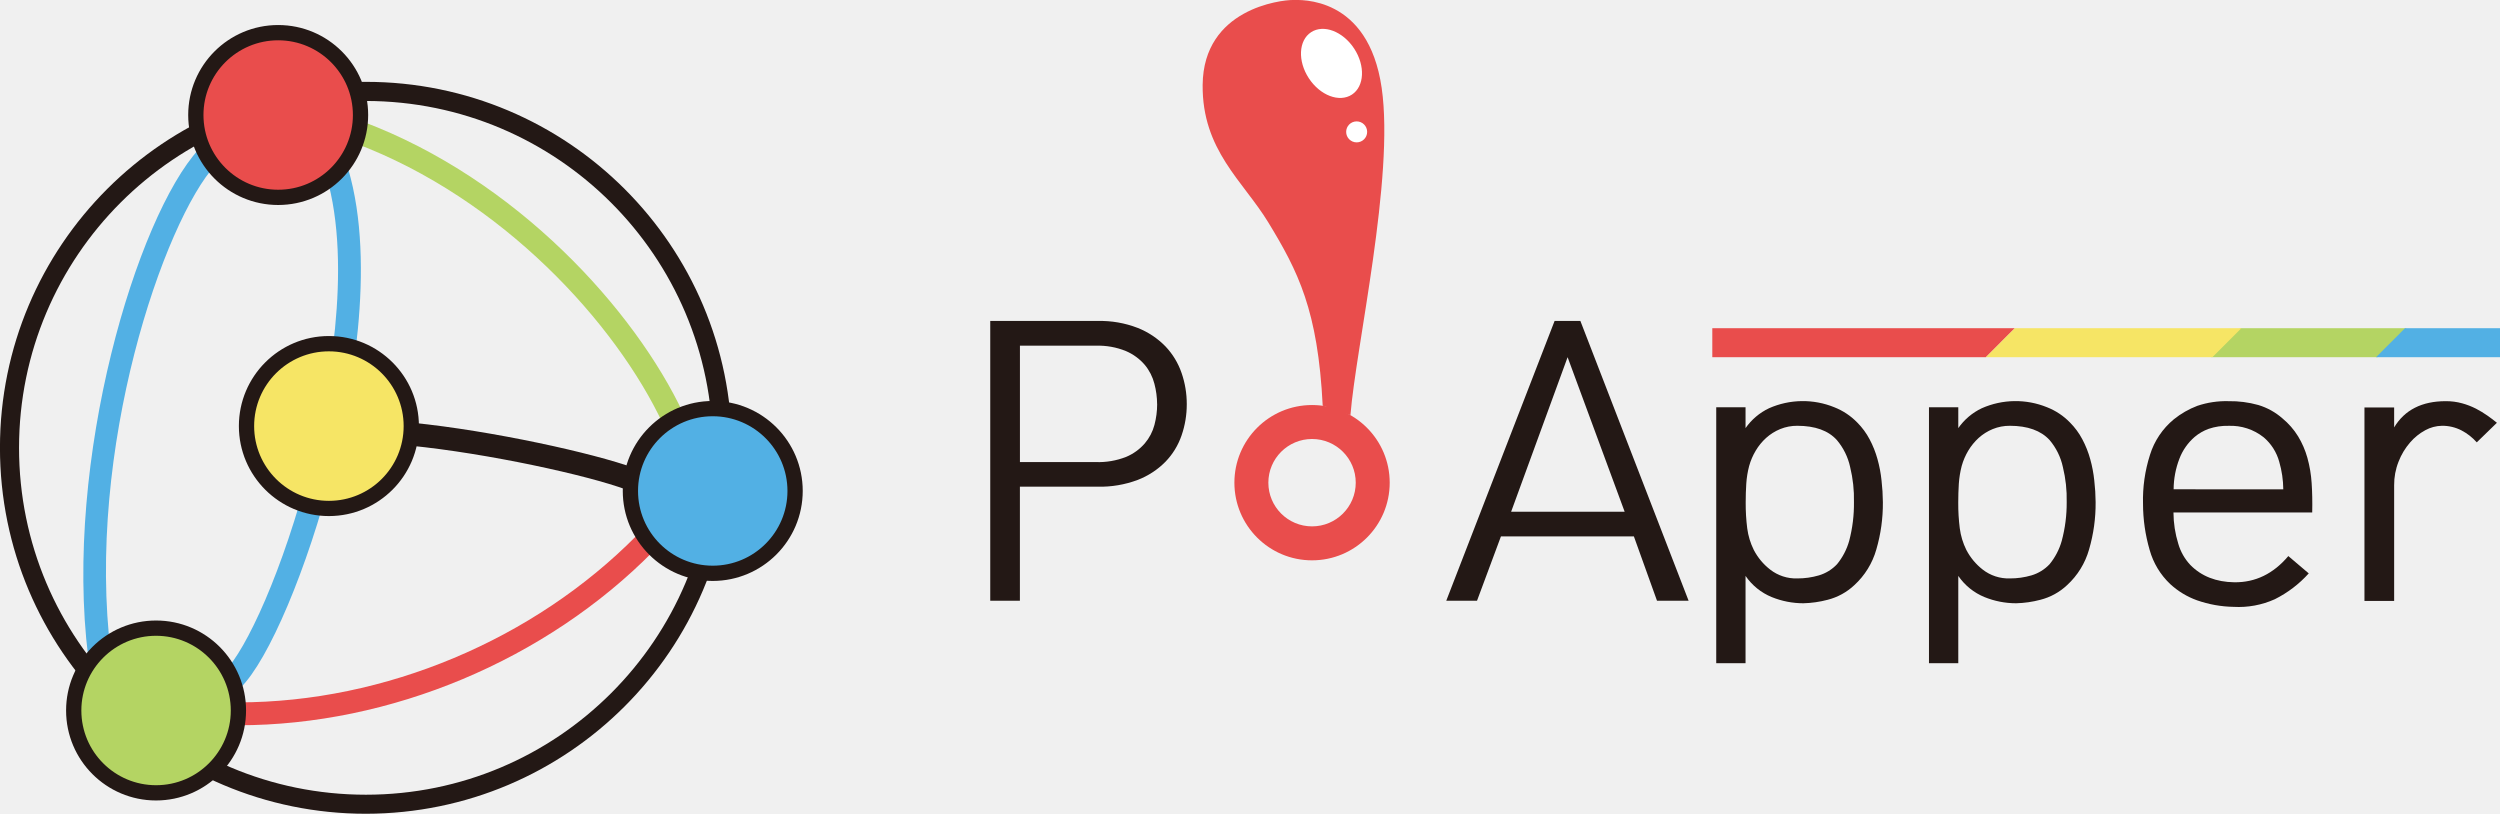
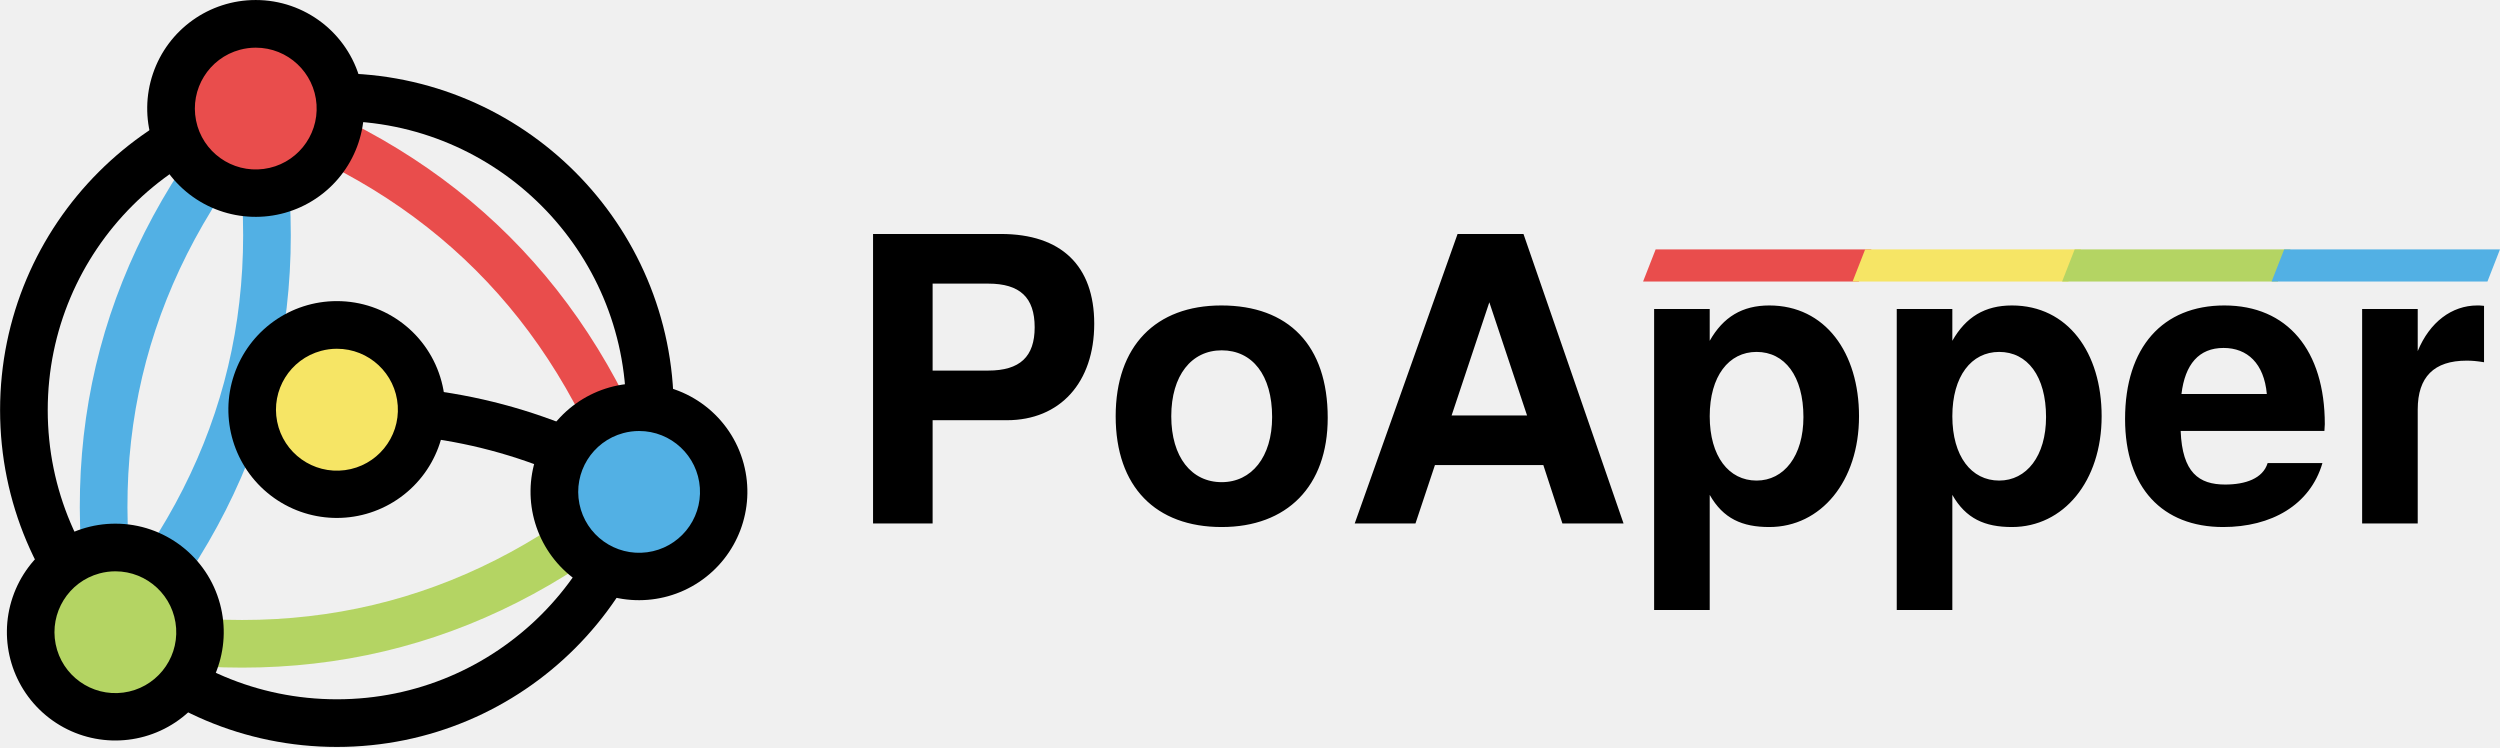
- <svg xmlns="http://www.w3.org/2000/svg" viewBox="0 0 655.14 213.25">
+ <svg xmlns="http://www.w3.org/2000/svg" id="Layer_1" data-name="Layer 1" viewBox="0 0 1573.96 470.31">
  <defs>
-     <style>.cls-1{fill:#52b0e4;}.cls-2{fill:#231815;}.cls-3{fill:#b4d463;}.cls-4{fill:#e94d4c;}.cls-5{fill:#f6e565;}.cls-6{fill:#fff;}</style>
+     <style>.cls-1,.cls-2,.cls-3,.cls-4{fill:none;stroke-miterlimit:10;stroke-width:30px;}.cls-1{stroke:#000;}.cls-2{stroke:#b4d463;}.cls-3{stroke:#e94d4c;}.cls-4{stroke:#52b0e4;}.cls-5{fill:#f6e565;}.cls-6{fill:#e94d4c;}.cls-7{fill:#52b0e4;}.cls-8{fill:#b4d463;}.cls-9{font-size:250px;font-family:HelveticaNeue-Bold, Helvetica Neue;font-weight:700;}</style>
  </defs>
-   <g id="레이어_2" data-name="레이어 2">
-     <g id="레이어_6" data-name="레이어 6">
-       <path class="cls-1" d="M23.12,172.2c-6.48-51.76,12.81-115.45,29-133.12l4.42,4.05C43,57.88,22.35,117.81,29.08,171.46Z" />
-       <path class="cls-1" d="M63,180.26,58.81,176c5.61-5.52,15.41-26.44,22.54-54.37C85.93,103.67,92.57,70,85.5,46l5.75-1.7c7.48,25.33.65,60.24-4.09,78.79C80.56,149,70.41,173,63,180.26Z" />
-       <path class="cls-2" d="M164.16,128.32c-10.28-3.8-36.13-9.48-56.79-11.55l.6-6c21.11,2.12,47.65,8,58.27,11.89Z" />
-       <path class="cls-3" d="M173.69,111c-12.23-26.09-41.94-58.94-80.75-73.51l2.11-5.62c40.39,15.16,71.33,49.39,84.07,76.59Z" />
-       <path class="cls-4" d="M62.46,190.06v-6c38.37,0,77.43-16.38,104.48-43.81l4.27,4.21C143.06,173,102.41,190.06,62.46,190.06Z" />
-       <path class="cls-2" d="M95.9,213.25a95.9,95.9,0,1,1,95.89-95.9A96,96,0,0,1,95.9,213.25Zm0-186.79a90.9,90.9,0,1,0,90.89,90.89A91,91,0,0,0,95.9,26.46Z" />
-       <circle class="cls-4" cx="72.9" cy="30.14" r="21.58" />
-       <path class="cls-2" d="M72.9,53.72A23.58,23.58,0,1,1,96.48,30.14,23.6,23.6,0,0,1,72.9,53.72Zm0-43.16A19.58,19.58,0,1,0,92.48,30.14,19.6,19.6,0,0,0,72.9,10.56Z" />
-       <circle class="cls-5" cx="86.2" cy="111.65" r="21.58" />
-       <path class="cls-2" d="M86.2,135.24a23.59,23.59,0,1,1,23.58-23.59A23.61,23.61,0,0,1,86.2,135.24Zm0-43.17a19.59,19.59,0,1,0,19.58,19.58A19.61,19.61,0,0,0,86.2,92.07Z" />
-       <circle class="cls-1" cx="186.78" cy="128.66" r="21.58" />
-       <path class="cls-2" d="M186.78,152.24a23.58,23.58,0,1,1,23.58-23.58A23.61,23.61,0,0,1,186.78,152.24Zm0-43.16a19.58,19.58,0,1,0,19.58,19.58A19.6,19.6,0,0,0,186.78,109.08Z" />
-       <circle class="cls-3" cx="40.89" cy="186.19" r="21.58" />
-       <path class="cls-2" d="M40.89,209.77a23.58,23.58,0,1,1,23.59-23.58A23.61,23.61,0,0,1,40.89,209.77Zm0-43.16a19.58,19.58,0,1,0,19.59,19.58A19.6,19.6,0,0,0,40.89,166.61Z" />
-       <path class="cls-2" d="M311,105.92a24.76,24.76,0,0,1-1.36,8.18,18.51,18.51,0,0,1-4.24,6.92,20.64,20.64,0,0,1-7.27,4.75,28,28,0,0,1-10.46,1.77h-20.4v29.89H259.5V84.11h28.18a27.15,27.15,0,0,1,10.46,1.82,20.81,20.81,0,0,1,7.27,4.84,19.11,19.11,0,0,1,4.24,7A24.85,24.85,0,0,1,311,105.92Zm-7.77,0a21.34,21.34,0,0,0-.71-5.35A12.68,12.68,0,0,0,300,95.62,13.46,13.46,0,0,0,295.06,92a19.26,19.26,0,0,0-7.88-1.41h-19.9v30.5h19.9a19.75,19.75,0,0,0,7.93-1.36,13.21,13.21,0,0,0,4.89-3.54,12.25,12.25,0,0,0,2.53-4.84A21.21,21.21,0,0,0,303.24,105.92Z" />
-       <path class="cls-2" d="M442.51,157.43h-8.28l-6.06-16.86H393.33l-6.27,16.86H379l28.39-73.32h6.76ZM425.75,134.1,410.8,93.6,396,134.1Z" />
-       <path class="cls-2" d="M493.42,131.58A42.91,42.91,0,0,1,491.7,144a20.09,20.09,0,0,1-5.76,9.34,15.91,15.91,0,0,1-7,3.84,27.41,27.41,0,0,1-6.36.91,22,22,0,0,1-8.28-1.62,15.42,15.42,0,0,1-6.87-5.55V173.8h-7.68V106.73h7.68v5.46a15.75,15.75,0,0,1,6.16-5.21,21.89,21.89,0,0,1,17.12-.25,17.14,17.14,0,0,1,6,4,18.32,18.32,0,0,1,3.23,4.39,25.49,25.49,0,0,1,2.07,5.21,33.37,33.37,0,0,1,1.06,5.6A54.22,54.22,0,0,1,493.42,131.58Zm-7.58,0a35.22,35.22,0,0,0-1-9.19,16.25,16.25,0,0,0-3.48-7.07Q478,111.59,471,111.58a11.66,11.66,0,0,0-4.49.86,12.8,12.8,0,0,0-3.69,2.32,14.49,14.49,0,0,0-2.72,3.33,16.43,16.43,0,0,0-1.72,4,24.37,24.37,0,0,0-.76,4.7c-.1,1.58-.15,3.22-.15,4.9a51.24,51.24,0,0,0,.4,6.76,17.92,17.92,0,0,0,1.72,5.66,15.59,15.59,0,0,0,4.29,5.15,11,11,0,0,0,7.12,2.32,19.75,19.75,0,0,0,5.66-.8,10.7,10.7,0,0,0,4.75-2.93,16.85,16.85,0,0,0,3.18-6.11A38.15,38.15,0,0,0,485.84,131.58Z" />
-       <path class="cls-2" d="M549.17,131.58A42.91,42.91,0,0,1,547.45,144a20.09,20.09,0,0,1-5.76,9.34,15.91,15.91,0,0,1-7,3.84,27.41,27.41,0,0,1-6.36.91,22,22,0,0,1-8.28-1.62,15.42,15.42,0,0,1-6.87-5.55V173.8h-7.68V106.73h7.68v5.46a15.75,15.75,0,0,1,6.16-5.21,21.89,21.89,0,0,1,17.12-.25,17,17,0,0,1,6,4,18.32,18.32,0,0,1,3.23,4.39,25.49,25.49,0,0,1,2.07,5.21,33.37,33.37,0,0,1,1.06,5.6A51.57,51.57,0,0,1,549.17,131.58Zm-7.58,0a35.22,35.22,0,0,0-1-9.19,16.25,16.25,0,0,0-3.48-7.07q-3.43-3.73-10.41-3.74a11.66,11.66,0,0,0-4.49.86,12.8,12.8,0,0,0-3.69,2.32,14.75,14.75,0,0,0-2.72,3.33,16.43,16.43,0,0,0-1.72,4,25.16,25.16,0,0,0-.76,4.7c-.1,1.58-.15,3.22-.15,4.9a51.24,51.24,0,0,0,.4,6.76,17.92,17.92,0,0,0,1.72,5.66,15.71,15.71,0,0,0,4.29,5.15,11,11,0,0,0,7.12,2.32,19.75,19.75,0,0,0,5.66-.8,10.7,10.7,0,0,0,4.75-2.93,16.85,16.85,0,0,0,3.18-6.11A38.15,38.15,0,0,0,541.59,131.58Z" />
-       <path class="cls-2" d="M569.57,134.3a28.05,28.05,0,0,0,1.26,8.19,13.62,13.62,0,0,0,3.18,5.58q4.35,4.41,11.51,4.52,8.28.09,14.15-6.87l5.35,4.54a30,30,0,0,1-8.89,6.77,23.08,23.08,0,0,1-10.81,2,30.65,30.65,0,0,1-9.59-1.72,20.7,20.7,0,0,1-7-4.24,19.53,19.53,0,0,1-5.4-8.94A43.57,43.57,0,0,1,561.59,132a38.71,38.71,0,0,1,1.82-12.78,19.6,19.6,0,0,1,6.26-9.34,22.64,22.64,0,0,1,6.16-3.53,23.47,23.47,0,0,1,8.18-1.22,27.36,27.36,0,0,1,7.78,1,17,17,0,0,1,6.36,3.53,19,19,0,0,1,4.09,4.7,22.48,22.48,0,0,1,2.42,5.6,32.3,32.3,0,0,1,1.12,6.62q.24,3.58.15,7.72Zm28.78-6.06a26.85,26.85,0,0,0-1.06-7.22,12.86,12.86,0,0,0-4.09-6.43,13.91,13.91,0,0,0-9.19-3,15,15,0,0,0-5.25.8,12.09,12.09,0,0,0-3.64,2.11,14.26,14.26,0,0,0-4,5.72,22.69,22.69,0,0,0-1.51,8Z" />
-       <path class="cls-2" d="M649.05,115.92a14.1,14.1,0,0,0-4-3.13,10.93,10.93,0,0,0-5.15-1.21,9.39,9.39,0,0,0-4.34,1.16,14.11,14.11,0,0,0-4,3.23,17.08,17.08,0,0,0-3,5,16.34,16.34,0,0,0-1.16,6.21v30.3h-7.78v-50.7h7.78V112q4.14-6.87,13.53-6.87a15.74,15.74,0,0,1,4.29.56,19.4,19.4,0,0,1,3.64,1.41,27,27,0,0,1,3,1.82c.91.64,1.73,1.27,2.47,1.87Z" />
-       <path class="cls-4" d="M343.83,106.14a20.35,20.35,0,1,0,20.35,20.35A20.35,20.35,0,0,0,343.83,106.14Zm0,31.8a11.45,11.45,0,1,1,11.45-11.45A11.45,11.45,0,0,1,343.83,137.94Z" />
-       <path class="cls-4" d="M353.89,108.81c1.44-18,11.58-62.29,8.19-85.75C358.57-1.23,340.65,0,338.75,0c-3,0-23.39,2.23-23.59,22.24C315,39.37,325.74,47.4,332.38,58.31c7.79,12.8,13,23,14.24,48" />
-       <circle class="cls-6" cx="355.52" cy="34.56" r="2.75" />
-       <ellipse class="cls-6" cx="348.93" cy="16.63" rx="7.1" ry="9.77" transform="translate(47.94 193.92) rotate(-33.23)" />
-       <g id="_1" data-name="1">
-         <polygon class="cls-4" points="448.72 86 448.72 93.6 520.42 93.6 528.01 86 448.72 86" />
-       </g>
-       <g id="_3" data-name="3">
-         <polygon class="cls-3" points="587.06 86 579.47 93.6 623.08 93.6 630.68 86 587.06 86" />
-       </g>
-       <g id="_2" data-name="2">
-         <polygon class="cls-5" points="528.01 86 520.42 93.6 579.77 93.6 587.37 86 528.01 86" />
-       </g>
-       <polygon class="cls-1" points="630.25 86 622.66 93.6 655.14 93.6 655.14 86 630.25 86" />
-     </g>
-   </g>
+   <path class="cls-1" d="M423.38,323.89C364.9,288,300.8,270.6,230.72,273" transform="translate(-18.54 -14.99)" />
+   <path class="cls-2" d="M91.07,412.76c125.06,23.1,235-6.79,330.24-88.48" transform="translate(-18.54 -14.99)" />
+   <path class="cls-3" d="M421.11,324.7C378.58,204.84,297.71,124.55,179.35,82.94" transform="translate(-18.54 -14.99)" />
+   <path class="cls-4" d="M179.94,83.27C97.41,180,68.31,290.2,91.46,413.51" transform="translate(-18.54 -14.99)" />
+   <path class="cls-4" d="M179.06,83.22c23.1,125.05-6.79,235-88.49,330.24" transform="translate(-18.54 -14.99)" />
+   <circle class="cls-1" cx="212.11" cy="258.2" r="197.06" />
+   <path class="cls-5" d="M230.55,326.09a53.37,53.37,0,1,1,13.82-1.83,53.31,53.31,0,0,1-13.82,1.83Z" transform="translate(-18.54 -14.99)" />
+   <path d="M230.63,234.56a38.38,38.38,0,1,1-9.94,1.32,38.29,38.29,0,0,1,9.94-1.32m0-30a68.26,68.26,0,1,0,65.89,50.6,68.16,68.16,0,0,0-65.89-50.6Z" transform="translate(-18.54 -14.99)" />
+   <path class="cls-6" d="M179.45,136.53a53.3,53.3,0,1,1,13.83-1.83,53.3,53.3,0,0,1-13.83,1.83Z" transform="translate(-18.54 -14.99)" />
+   <path d="M179.54,45a38.34,38.34,0,1,1-9.95,1.32A38.75,38.75,0,0,1,179.54,45m0-30A68.26,68.26,0,1,0,245.42,65.6,68.18,68.18,0,0,0,179.54,15Z" transform="translate(-18.54 -14.99)" />
+   <path class="cls-7" d="M420.8,377.88a53.3,53.3,0,1,1,13.83-1.83,53.31,53.31,0,0,1-13.83,1.83Z" transform="translate(-18.54 -14.99)" />
+   <path d="M420.89,286.34a38.34,38.34,0,1,1-9.95,1.32,38.75,38.75,0,0,1,9.95-1.32m0-30A68.26,68.26,0,1,0,486.77,307a68.18,68.18,0,0,0-65.88-50.61Z" transform="translate(-18.54 -14.99)" />
+   <path class="cls-8" d="M91.11,466.22a53.35,53.35,0,1,1,13.83-1.83,53.31,53.31,0,0,1-13.83,1.83Z" transform="translate(-18.54 -14.99)" />
+   <path d="M91.2,374.68a38.34,38.34,0,1,1-10,1.32,38.75,38.75,0,0,1,10-1.32m0-30a68.26,68.26,0,1,0,65.88,50.61A68.18,68.18,0,0,0,91.2,344.68Z" transform="translate(-18.54 -14.99)" />
+   <text class="cls-9" transform="translate(530.66 329.56)">PoApper</text>
+   <polygon class="cls-6" points="1170.33 177.25 1034.45 177.25 1042.37 157.01 1178.24 157.01 1170.33 177.25" />
+   <polygon class="cls-5" points="1302.23 177.25 1166.36 177.25 1174.27 157.01 1310.14 157.01 1302.23 177.25" />
+   <polygon class="cls-8" points="1434.14 177.25 1298.27 177.25 1306.18 157.01 1442.05 157.01 1434.14 177.25" />
+   <polygon class="cls-7" points="1566.05 177.25 1430.17 177.25 1438.08 157.01 1573.95 157.01 1566.05 177.25" />
</svg>
